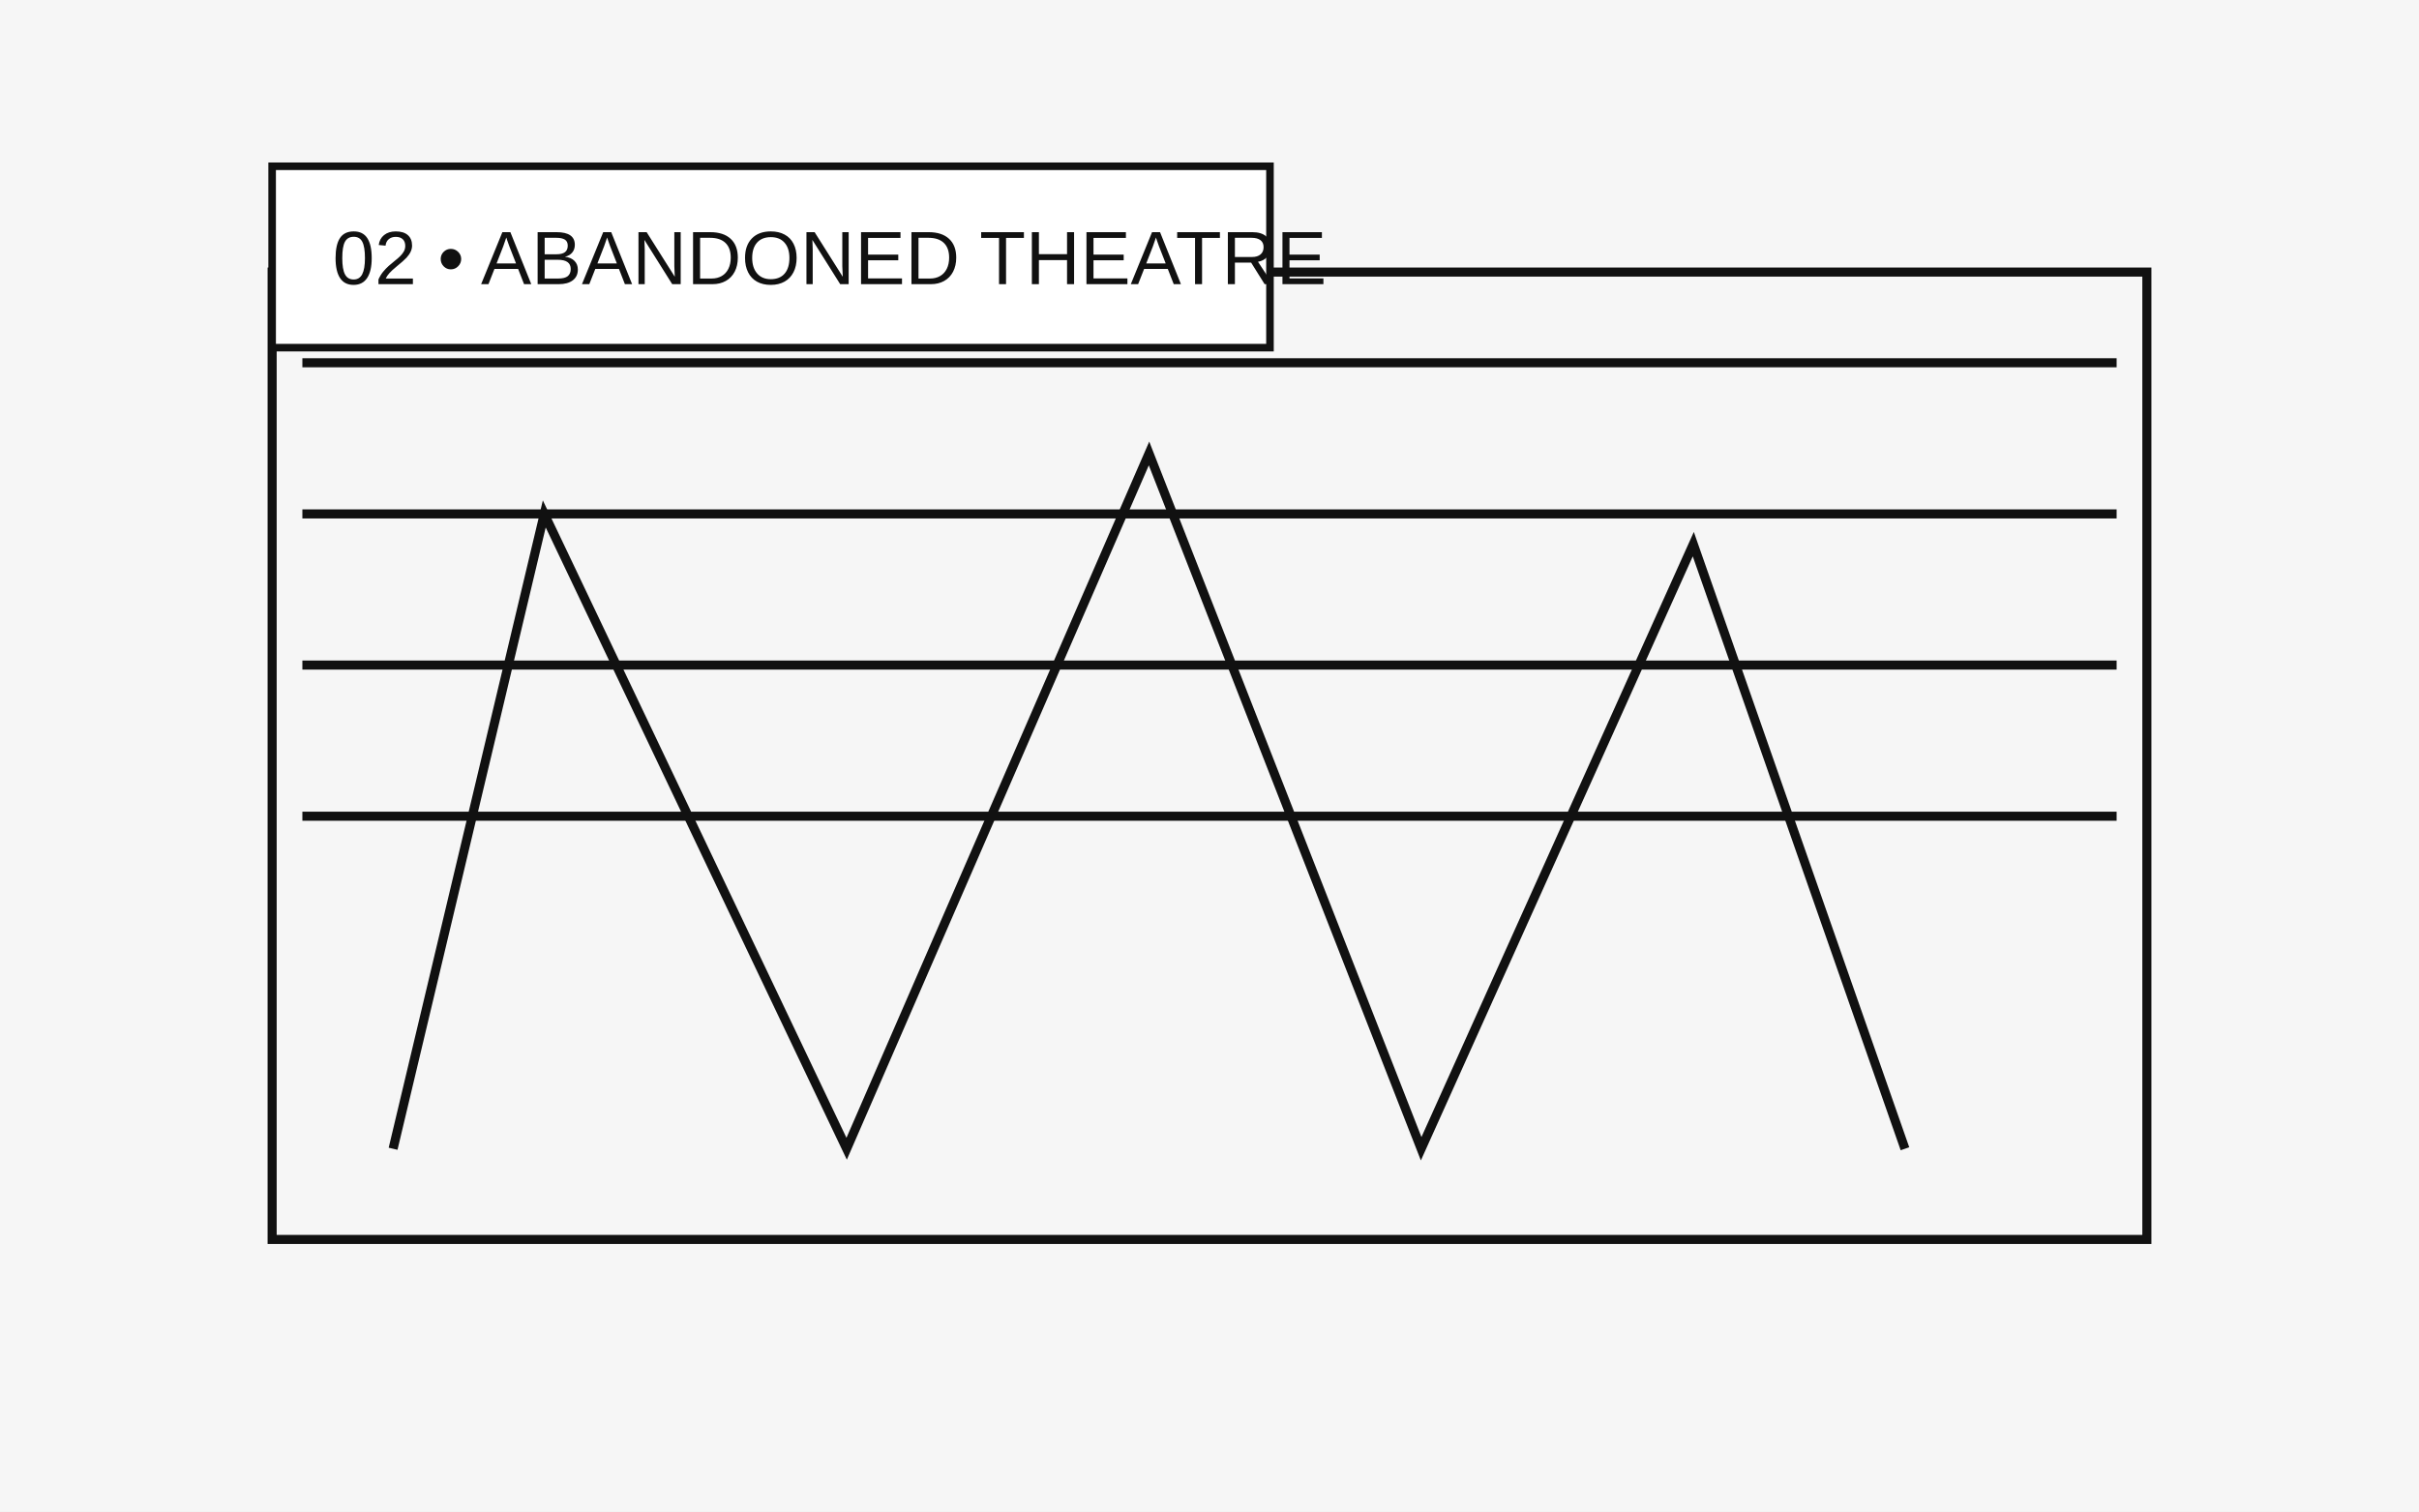
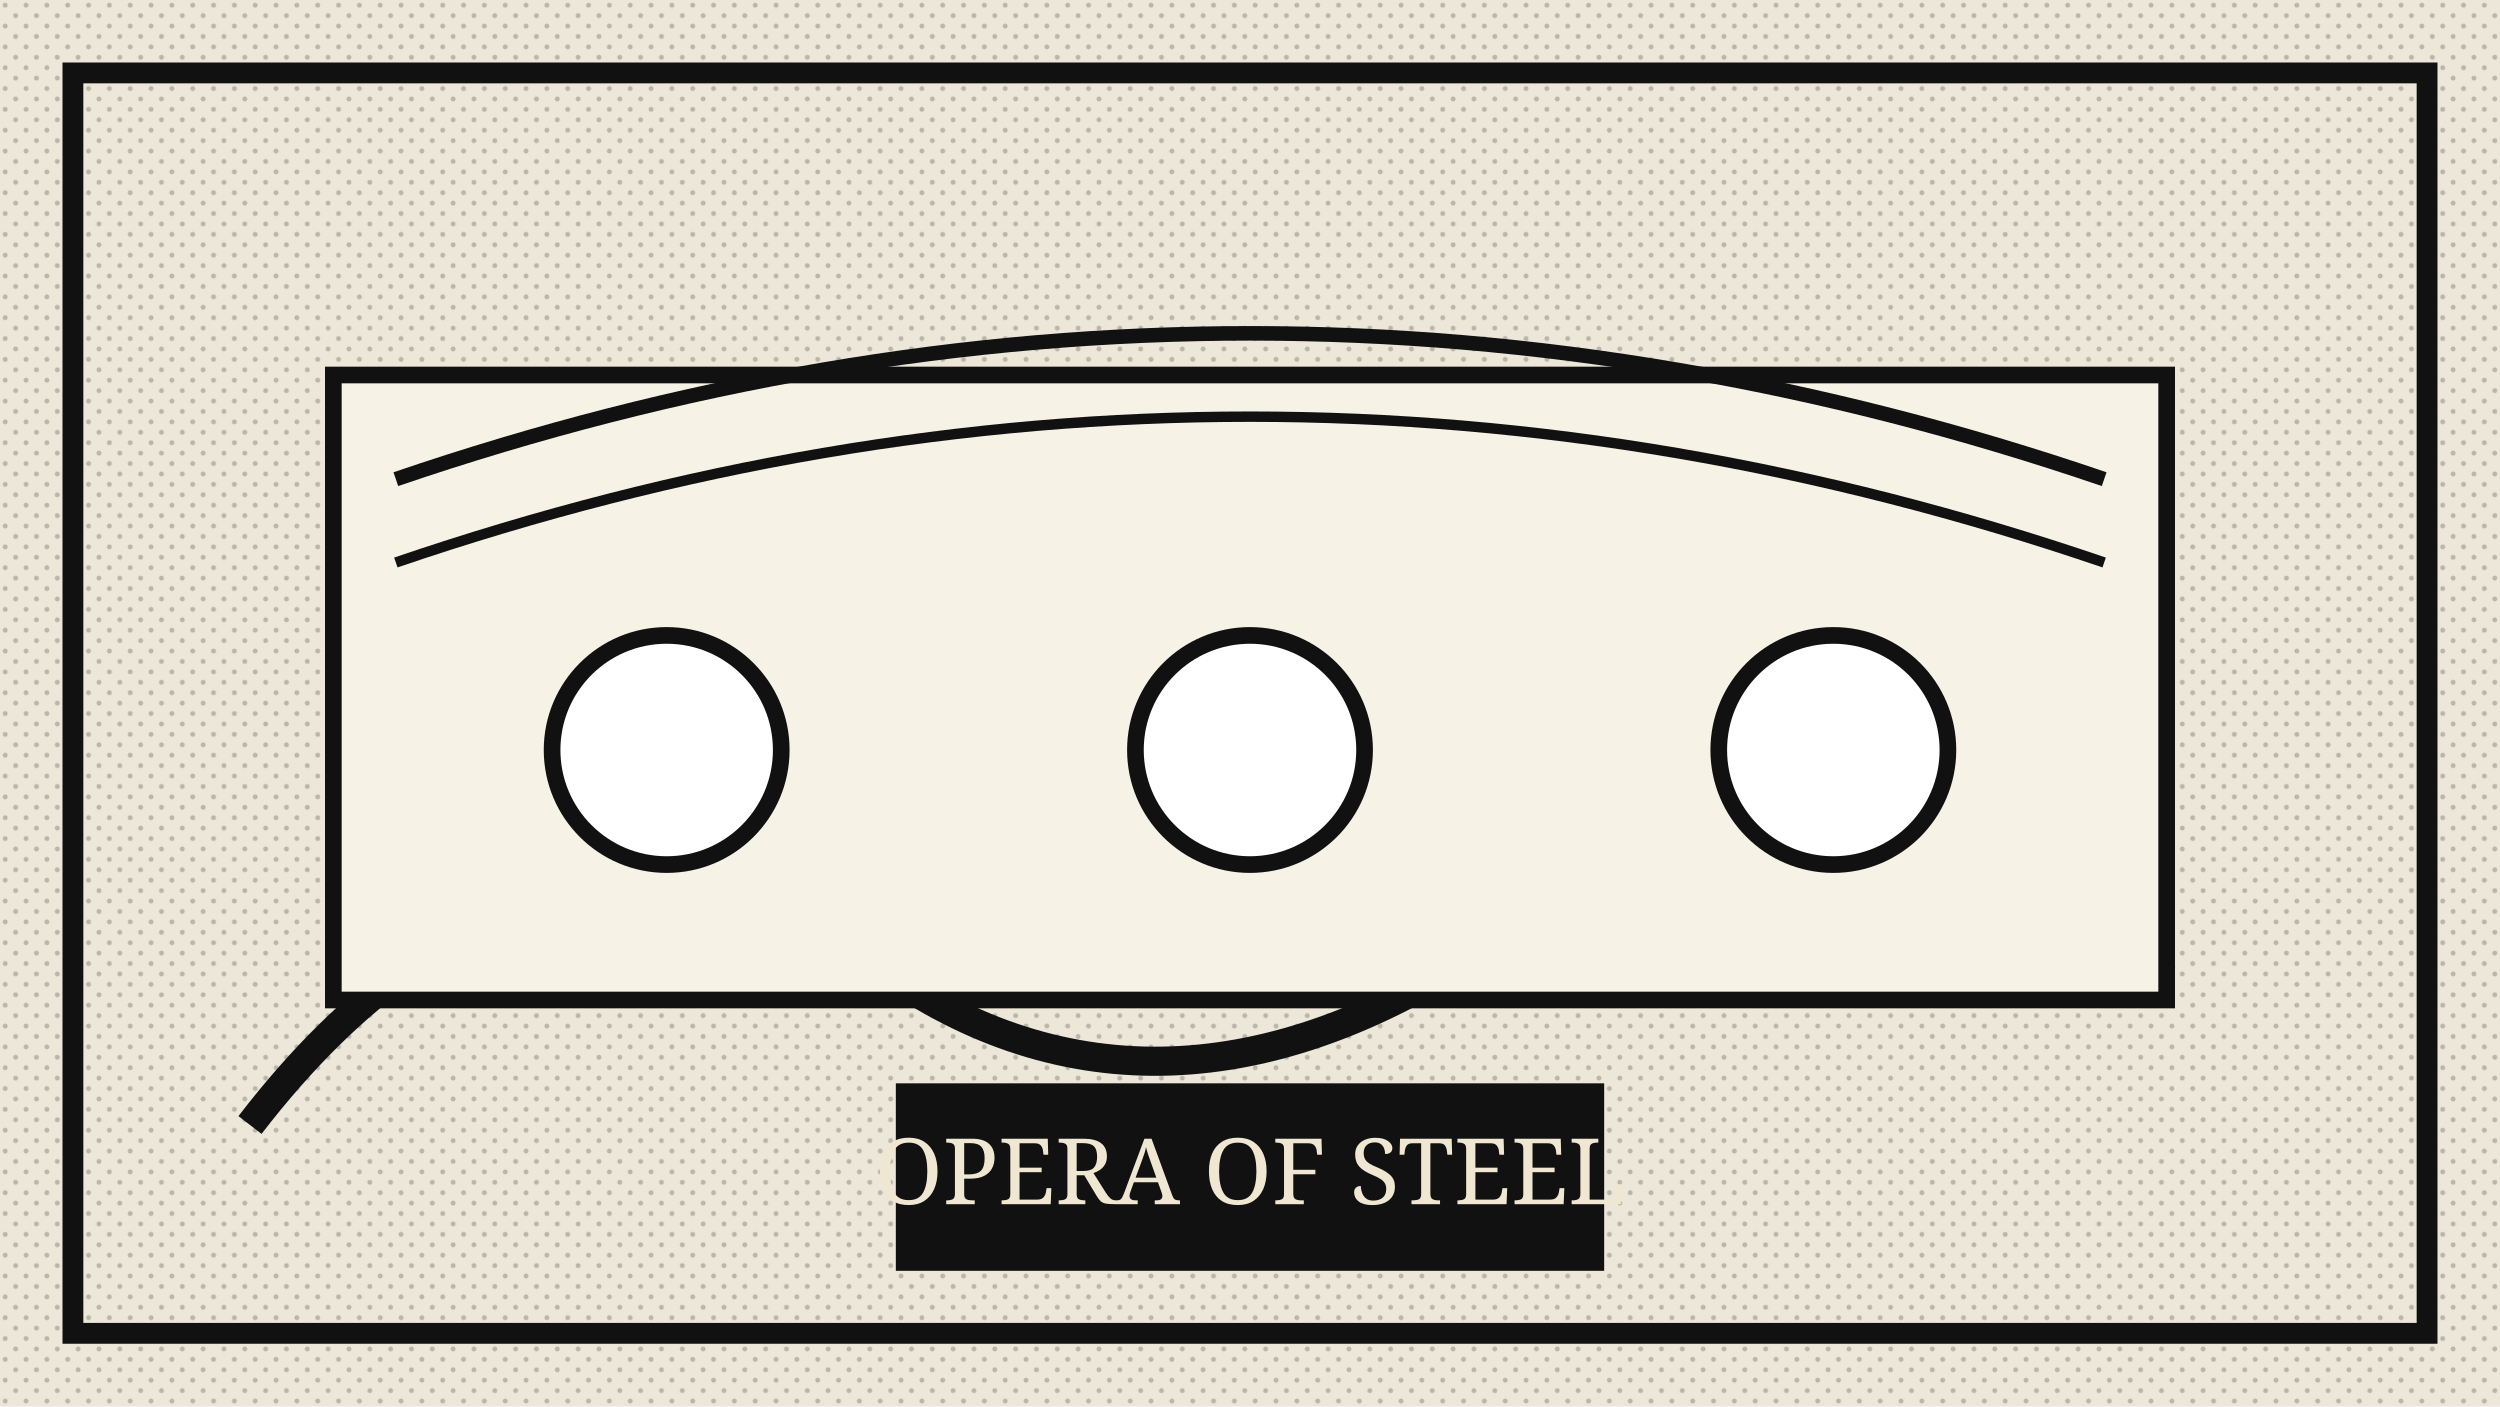
- <svg xmlns="http://www.w3.org/2000/svg" width="1600" height="1000" viewBox="0 0 1600 1000">
-   <rect width="1600" height="1000" fill="#f6f6f6" />
-   <g stroke="#111" stroke-width="6" fill="none">
-     <rect x="180" y="180" width="1240" height="640" />
-     <path d="M260 760 L360 340 L560 760 L760 300 L940 760 L1120 360 L1260 760" />
-     <path d="M200 240 H1400" />
-     <path d="M200 340 H1400" />
-     <path d="M200 440 H1400" />
-     <path d="M200 540 H1400" />
-   </g>
-   <rect x="180" y="110" width="660" height="120" fill="#fff" stroke="#111" stroke-width="5" />
-   <text x="220" y="188" font-family="Arial" font-size="50" fill="#111">02 • ABANDONED THEATRE</text>
+ <svg xmlns="http://www.w3.org/2000/svg" viewBox="0 0 1200 675">
+   <defs>
+     <pattern id="halftone2" width="10" height="10" patternUnits="userSpaceOnUse">
+       <circle cx="2.5" cy="2.5" r="1.2" fill="#1f1f1f" opacity="0.24" />
+       <circle cx="7.5" cy="7.5" r="1.2" fill="#1f1f1f" opacity="0.24" />
+     </pattern>
+   </defs>
+   <rect width="1200" height="675" fill="#ece7d8" />
+   <rect width="1200" height="675" fill="url(#halftone2)" />
+   <rect x="35" y="35" width="1130" height="605" fill="none" stroke="#111" stroke-width="10" />
+   <path d="M120 540 C220 410 330 400 430 470 C520 530 620 520 720 450 C820 380 930 390 1040 470" fill="none" stroke="#111" stroke-width="14" />
+   <rect x="160" y="180" width="880" height="300" fill="#f6f2e6" stroke="#111" stroke-width="8" />
+   <path d="M190 230 Q600 90 1010 230" fill="none" stroke="#111" stroke-width="7" />
+   <path d="M190 270 Q600 130 1010 270" fill="none" stroke="#111" stroke-width="5" />
+   <circle cx="320" cy="360" r="55" fill="#fff" stroke="#111" stroke-width="8" />
+   <circle cx="600" cy="360" r="55" fill="#fff" stroke="#111" stroke-width="8" />
+   <circle cx="880" cy="360" r="55" fill="#fff" stroke="#111" stroke-width="8" />
+   <rect x="430" y="520" width="340" height="90" fill="#111" />
+   <text x="600" y="578" text-anchor="middle" font-family="Georgia, serif" font-size="44" fill="#efe7d2">
+     OPERA OF STEEL
+   </text>
</svg>
